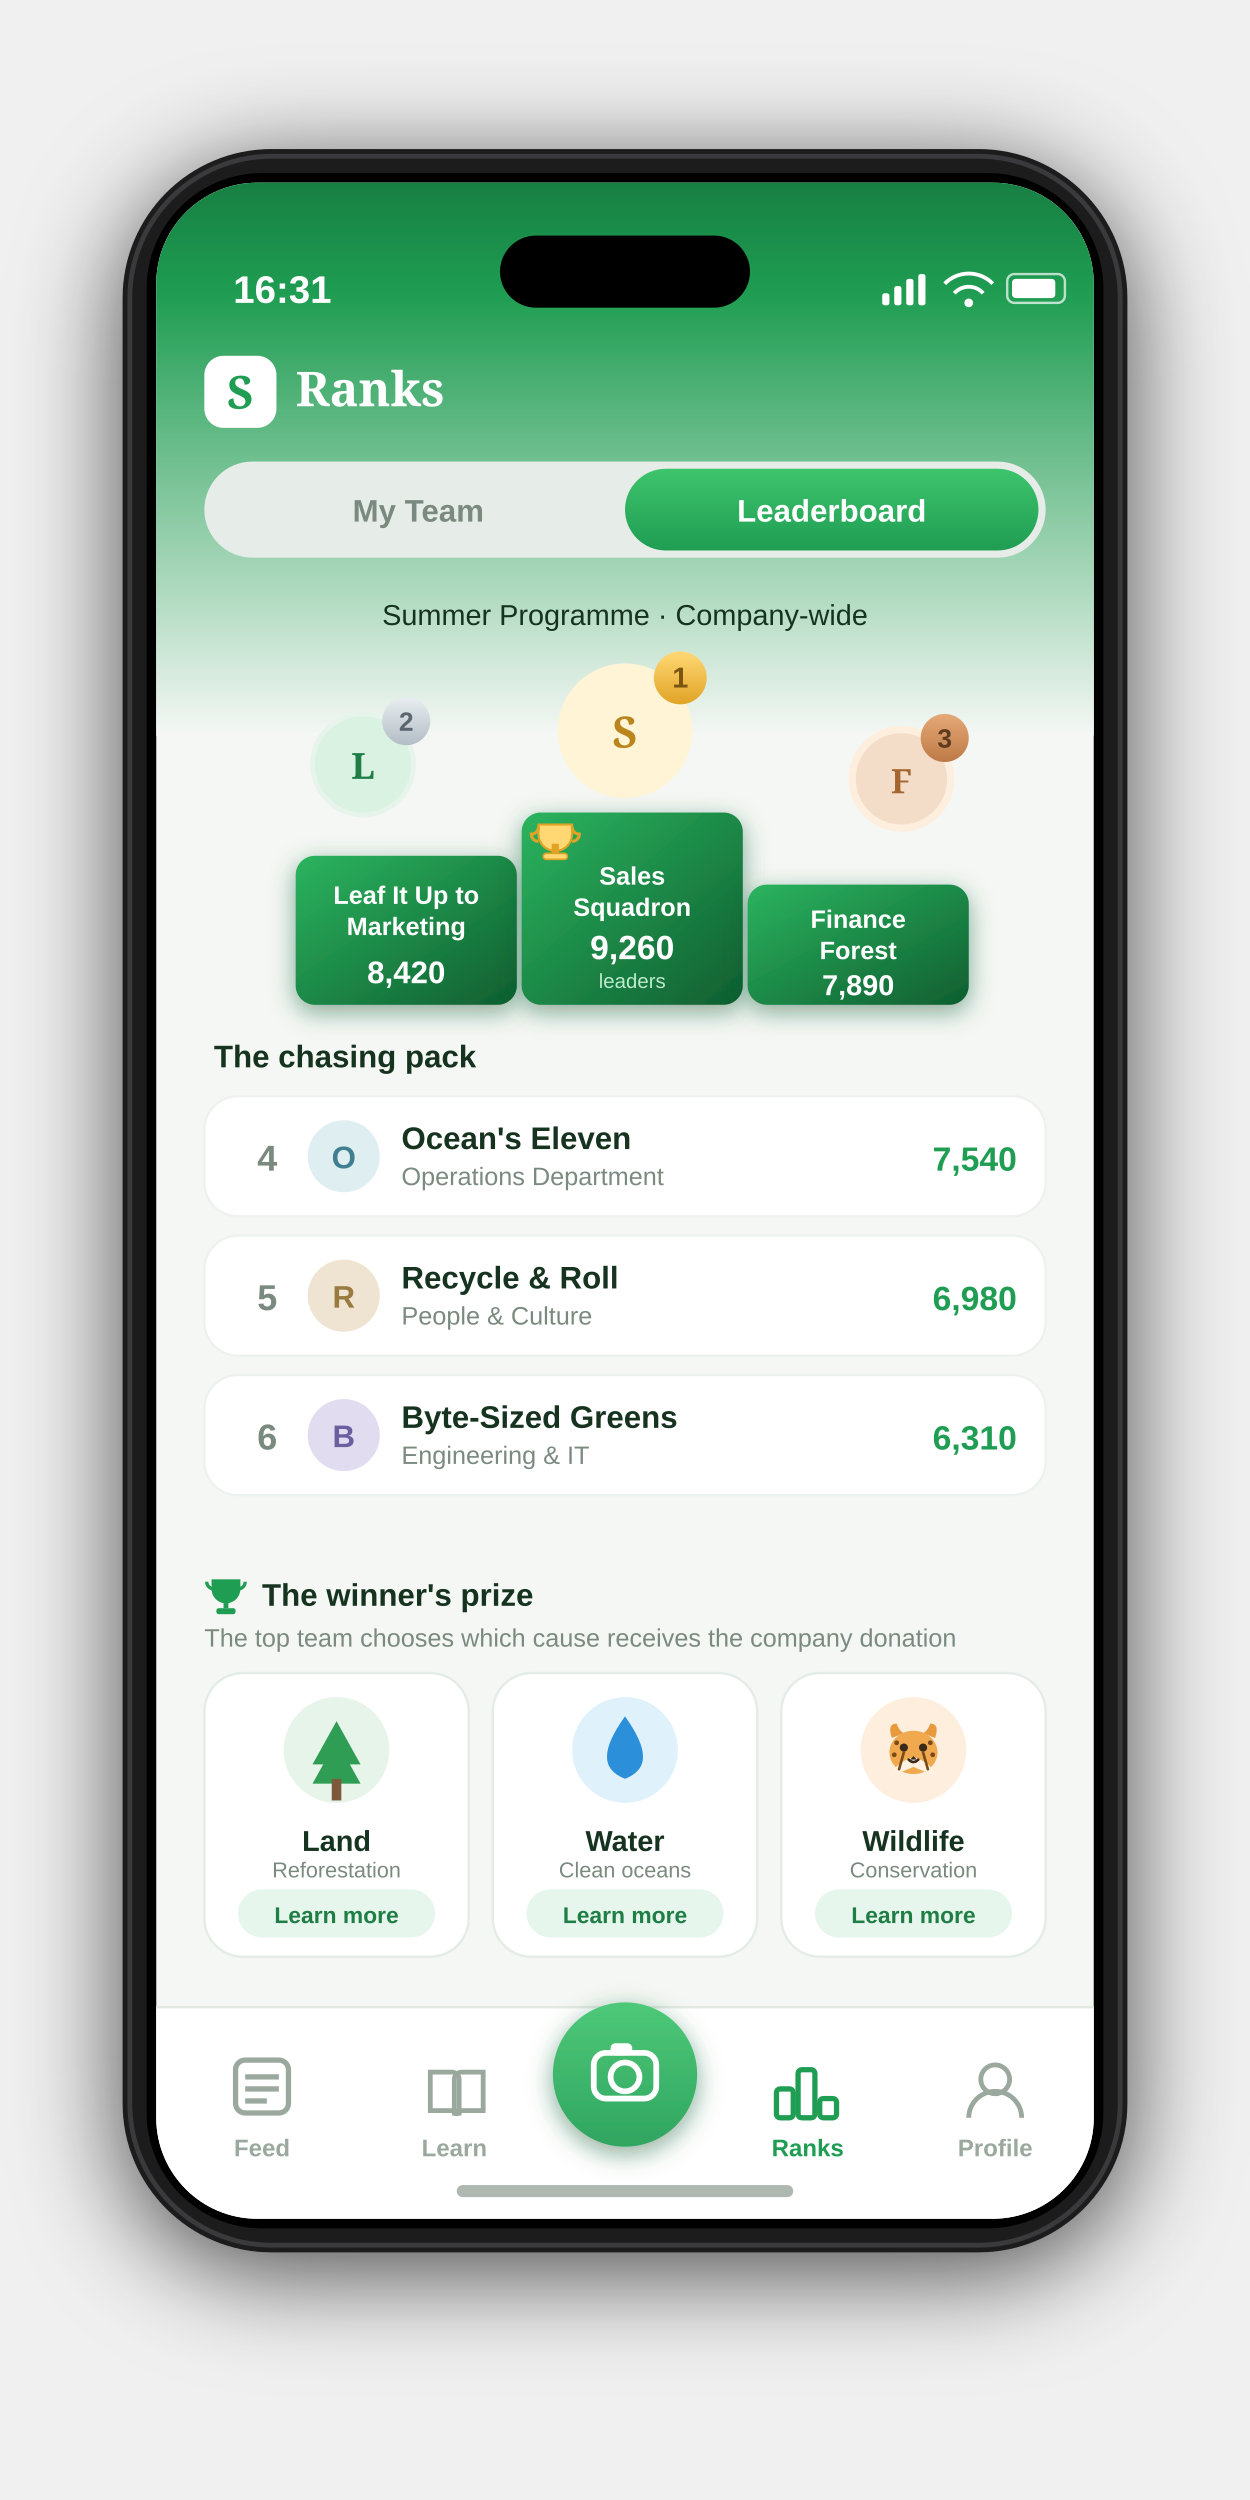
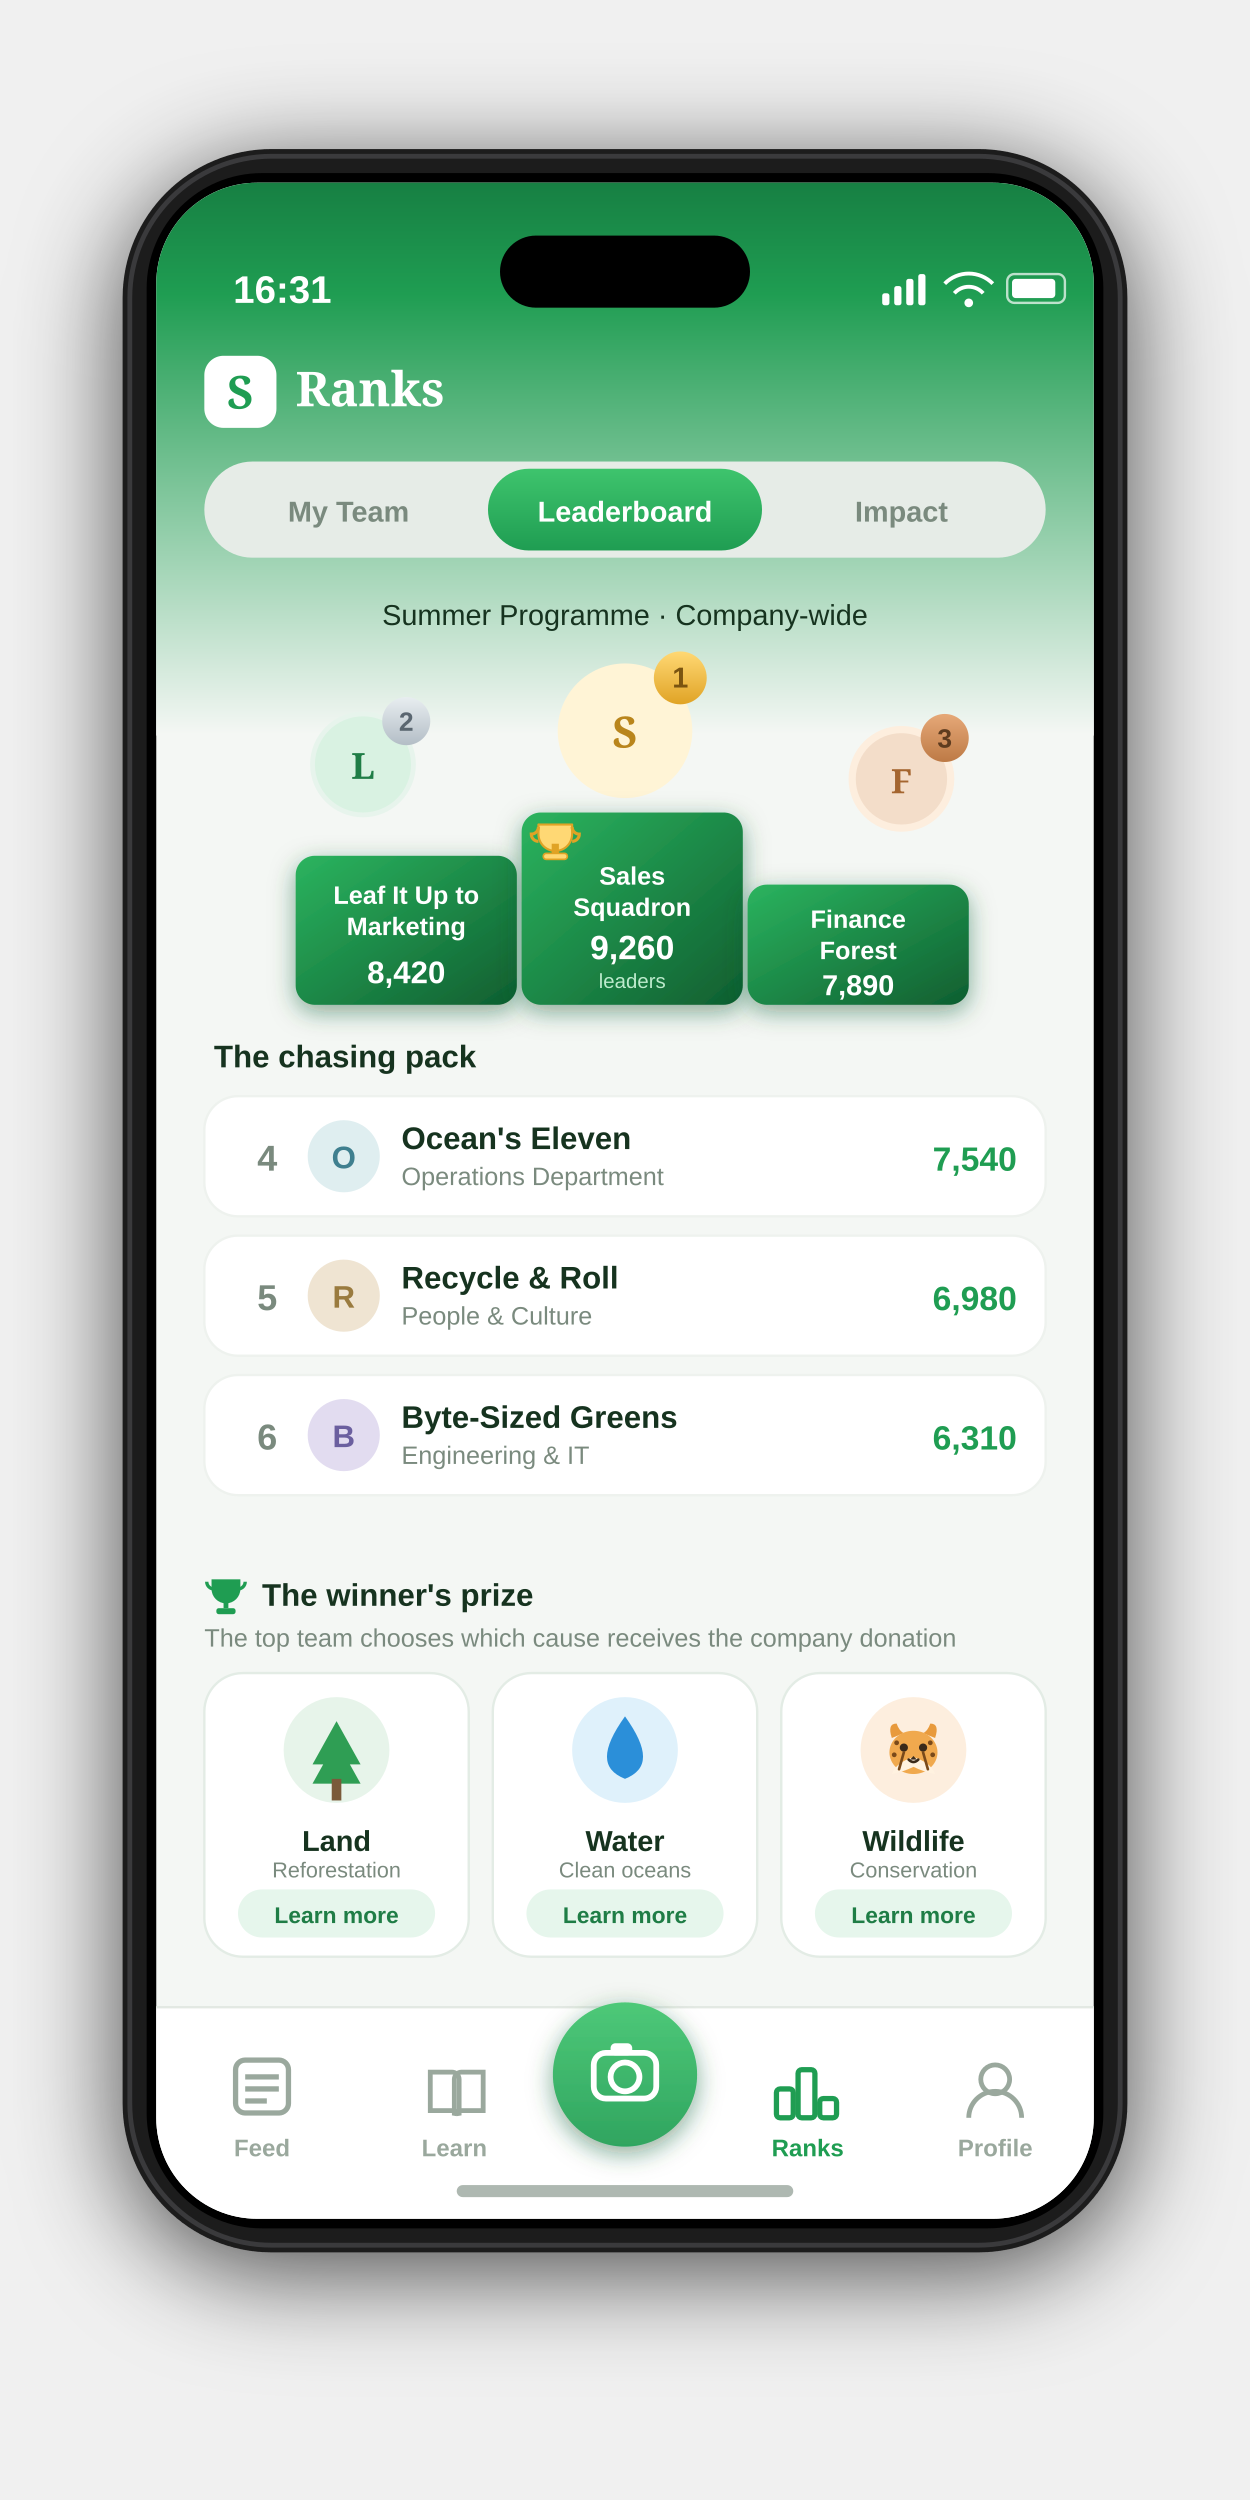
<svg xmlns="http://www.w3.org/2000/svg" viewBox="0 0 520 1040" font-family="-apple-system, 'SF Pro Display', 'Helvetica Neue', Arial, sans-serif">
  <defs>
    <linearGradient id="sprout" x1="0" y1="0" x2="0" y2="1">
      <stop offset="0%" stop-color="#3ec46d" />
      <stop offset="100%" stop-color="#1f9d52" />
    </linearGradient>
    <linearGradient id="hero" x1="0" y1="0" x2="1" y2="1">
      <stop offset="0%" stop-color="#2bb45f" />
      <stop offset="100%" stop-color="#0f5e30" />
    </linearGradient>
    <linearGradient id="headerFade" x1="0" y1="0" x2="0" y2="1">
      <stop offset="0%" stop-color="#178043" />
      <stop offset="20%" stop-color="#1f9d52" />
      <stop offset="100%" stop-color="#f4f7f4" />
    </linearGradient>
    <linearGradient id="gold" x1="0" y1="0" x2="0" y2="1">
      <stop offset="0%" stop-color="#ffd874" />
      <stop offset="100%" stop-color="#e0a325" />
    </linearGradient>
    <linearGradient id="silver" x1="0" y1="0" x2="0" y2="1">
      <stop offset="0%" stop-color="#e8edf0" />
      <stop offset="100%" stop-color="#b3bdc6" />
    </linearGradient>
    <linearGradient id="bronze" x1="0" y1="0" x2="0" y2="1">
      <stop offset="0%" stop-color="#e6a878" />
      <stop offset="100%" stop-color="#bd7a45" />
    </linearGradient>
    <radialGradient id="tabGlow" cx="50%" cy="50%" r="50%">
      <stop offset="0%" stop-color="#ffffff" stop-opacity="0.55" />
      <stop offset="100%" stop-color="#ffffff" stop-opacity="0" />
    </radialGradient>
    <filter id="deviceShadow" x="-30%" y="-20%" width="160%" height="140%">
      <feDropShadow dx="0" dy="8" stdDeviation="22" flood-color="#000000" flood-opacity="0.7" />
    </filter>
    <filter id="camShadow" x="-50%" y="-50%" width="200%" height="200%">
      <feDropShadow dx="0" dy="3" stdDeviation="5" flood-color="#0c5a2e" flood-opacity="0.5" />
    </filter>
    <clipPath id="screenClip">
      <rect x="65" y="76" width="390" height="847" rx="42" />
    </clipPath>
  </defs>
-   <rect width="520" height="1040" fill="none" />
  <rect x="51" y="62" width="418" height="875" rx="62" fill="#1c1c1e" filter="url(#deviceShadow)" />
  <rect x="54" y="65" width="412" height="869" rx="59" fill="none" stroke="#3a3a3c" stroke-width="2" />
  <rect x="61" y="72" width="398" height="855" rx="48" fill="#000000" />
  <g clip-path="url(#screenClip)">
    <g transform="translate(65,76)">
      <rect width="390" height="847" fill="#f4f7f4" />
      <rect y="0" width="390" height="230" fill="url(#headerFade)" />
      <text x="32" y="50" fill="#ffffff" font-size="16" font-weight="600">16:31</text>
      <g transform="translate(302,38)" fill="#ffffff">
        <rect x="0" y="8" width="3" height="5" rx="1" />
        <rect x="5" y="5" width="3" height="8" rx="1" />
        <rect x="10" y="2" width="3" height="11" rx="1" />
        <rect x="15" y="0" width="3" height="13" rx="1" />
      </g>
      <path d="M328 42 a14 14 0 0 1 20 0 M332 46 a8 8 0 0 1 12 0" stroke="#ffffff" stroke-width="1.6" fill="none" />
      <circle cx="338" cy="50" r="1.8" fill="#ffffff" />
      <rect x="354" y="38" width="24" height="12" rx="3" fill="none" stroke="#ffffff" stroke-opacity="0.7" />
      <rect x="356" y="40" width="18" height="8" rx="1.5" fill="#ffffff" />
      <rect x="143" y="22" width="104" height="30" rx="15" fill="#000000" />
      <g transform="translate(20,72)">
        <rect width="30" height="30" rx="8" fill="#ffffff" />
        <text x="15" y="22" fill="#1f9d52" font-size="19" font-weight="800" text-anchor="middle" font-family="Georgia, serif">S</text>
      </g>
      <text x="58" y="93" fill="#ffffff" font-size="20" font-weight="700" font-family="Georgia, serif">Ranks</text>
      <g transform="translate(20,116)">
        <rect width="350" height="40" rx="20" fill="#e6ece7" />
-         <rect x="175" y="3" width="172" height="34" rx="17" fill="url(#sprout)" />
-         <text x="89" y="25" fill="#7a8a7e" font-size="13" font-weight="600" text-anchor="middle">My Team</text>
-         <text x="261" y="25" fill="#ffffff" font-size="13" font-weight="700" text-anchor="middle">Leaderboard</text>
+         <rect x="118" y="3" width="114" height="34" rx="17" fill="url(#sprout)" />
+         <text x="60" y="25" fill="#7a8a7e" font-size="12" font-weight="600" text-anchor="middle">My Team</text>
+         <text x="175" y="25" fill="#ffffff" font-size="12" font-weight="700" text-anchor="middle">Leaderboard</text>
+         <text x="290" y="25" fill="#7a8a7e" font-size="12" font-weight="600" text-anchor="middle">Impact</text>
      </g>
      <text x="195" y="184" fill="#16331f" font-size="12" text-anchor="middle">Summer Programme   ·  Company-wide</text>
      <g transform="translate(58,228)">
        <circle cx="28" cy="14" r="22" fill="#e7f4ec" />
        <circle cx="28" cy="14" r="20" fill="#d9f2e2" />
        <text x="28" y="20" fill="#1f7d46" font-size="15" font-weight="800" text-anchor="middle" font-family="Georgia, serif">L</text>
        <circle cx="46" cy="-4" r="10" fill="url(#silver)" />
        <text x="46" y="0" fill="#5a6670" font-size="11" font-weight="800" text-anchor="middle">2</text>
      </g>
      <g transform="translate(160,208)">
        <circle cx="35" cy="20" r="28" fill="#fff4d6" />
        <circle cx="35" cy="20" r="25" fill="#fff4d6" />
        <text x="35" y="27" fill="#b9851c" font-size="18" font-weight="800" text-anchor="middle" font-family="Georgia, serif">S</text>
        <circle cx="58" cy="-2" r="11" fill="url(#gold)" />
        <text x="58" y="2" fill="#7a5410" font-size="12" font-weight="800" text-anchor="middle">1</text>
      </g>
      <g transform="translate(282,234)">
        <circle cx="28" cy="14" r="22" fill="#fdeede" />
        <circle cx="28" cy="14" r="19" fill="#f3ddc9" />
        <text x="28" y="20" fill="#a4652f" font-size="14" font-weight="800" text-anchor="middle" font-family="Georgia, serif">F</text>
        <circle cx="46" cy="-3" r="10" fill="url(#bronze)" />
        <text x="46" y="1" fill="#5e3c1f" font-size="11" font-weight="800" text-anchor="middle">3</text>
      </g>
      <rect x="58" y="280" width="92" height="62" rx="8" fill="url(#hero)" filter="url(#camShadow)" />
      <text x="104" y="300" fill="#ffffff" font-size="10.5" font-weight="700" text-anchor="middle">Leaf It Up to</text>
      <text x="104" y="313" fill="#ffffff" font-size="10.5" font-weight="700" text-anchor="middle">Marketing</text>
      <text x="104" y="333" fill="#ffffff" font-size="13" font-weight="800" text-anchor="middle">8,420</text>
      <rect x="152" y="262" width="92" height="80" rx="8" fill="url(#hero)" filter="url(#camShadow)" />
      <g transform="translate(166,276)">
        <path d="M-7 -9 h14 v4 a7 7 0 0 1 -14 0 z" fill="#ffd874" stroke="#e0a325" stroke-width="0.9" stroke-linejoin="round" />
        <path d="M-7 -8 a3 3 0 0 1 -3 3 a3 3 0 0 0 3 3 M7 -8 a3 3 0 0 0 3 3 a3 3 0 0 1 -3 3" fill="none" stroke="#e0a325" stroke-width="1.3" />
        <rect x="-1.5" y="-1" width="3" height="4" fill="#e0a325" />
        <rect x="-5" y="3" width="10" height="2.5" rx="1.2" fill="#ffd874" stroke="#e0a325" stroke-width="0.7" />
      </g>
      <text x="198" y="292" fill="#ffffff" font-size="10.5" font-weight="700" text-anchor="middle">Sales</text>
      <text x="198" y="305" fill="#ffffff" font-size="10.5" font-weight="700" text-anchor="middle">Squadron</text>
      <text x="198" y="323" fill="#ffffff" font-size="14" font-weight="800" text-anchor="middle">9,260</text>
      <text x="198" y="335" fill="#bdebcd" font-size="8.5" text-anchor="middle">leaders</text>
      <rect x="246" y="292" width="92" height="50" rx="8" fill="url(#hero)" filter="url(#camShadow)" />
      <text x="292" y="310" fill="#ffffff" font-size="10.5" font-weight="700" text-anchor="middle">Finance</text>
      <text x="292" y="323" fill="#ffffff" font-size="10.5" font-weight="700" text-anchor="middle">Forest</text>
      <text x="292" y="338" fill="#ffffff" font-size="12" font-weight="800" text-anchor="middle">7,890</text>
      <text x="24" y="368" fill="#16331f" font-size="13" font-weight="700">The chasing pack</text>
      <g transform="translate(20,380)">
        <rect width="350" height="50" rx="14" fill="#ffffff" stroke="#eef2ee" />
        <text x="22" y="31" fill="#7a8a7e" font-size="15" font-weight="800">4</text>
        <circle cx="58" cy="25" r="15" fill="#dfeef0" />
        <text x="58" y="30" fill="#3f7f8f" font-size="13" font-weight="700" text-anchor="middle">O</text>
        <text x="82" y="22" fill="#16331f" font-size="13" font-weight="700">Ocean's Eleven</text>
        <text x="82" y="37" fill="#7a8a7e" font-size="10.5">Operations Department</text>
        <text x="338" y="31" fill="#1f9d52" font-size="14" font-weight="800" text-anchor="end">7,540</text>
        <rect y="58" width="350" height="50" rx="14" fill="#ffffff" stroke="#eef2ee" />
        <text x="22" y="89" fill="#7a8a7e" font-size="15" font-weight="800">5</text>
        <circle cx="58" cy="83" r="15" fill="#efe4d2" />
        <text x="58" y="88" fill="#9a7b3f" font-size="13" font-weight="700" text-anchor="middle">R</text>
        <text x="82" y="80" fill="#16331f" font-size="13" font-weight="700">Recycle &amp; Roll</text>
        <text x="82" y="95" fill="#7a8a7e" font-size="10.5">People &amp; Culture</text>
        <text x="338" y="89" fill="#1f9d52" font-size="14" font-weight="800" text-anchor="end">6,980</text>
        <rect y="116" width="350" height="50" rx="14" fill="#ffffff" stroke="#eef2ee" />
        <text x="22" y="147" fill="#7a8a7e" font-size="15" font-weight="800">6</text>
        <circle cx="58" cy="141" r="15" fill="#e2dcf0" />
        <text x="58" y="146" fill="#6b5f9f" font-size="13" font-weight="700" text-anchor="middle">B</text>
        <text x="82" y="138" fill="#16331f" font-size="13" font-weight="700">Byte-Sized Greens</text>
        <text x="82" y="153" fill="#7a8a7e" font-size="10.5">Engineering &amp; IT</text>
        <text x="338" y="147" fill="#1f9d52" font-size="14" font-weight="800" text-anchor="end">6,310</text>
      </g>
      <g transform="translate(20,592)">
        <g transform="translate(0,-11)" fill="#1f9d52">
          <path d="M3 0 h12 v4 a6 6 0 0 1 -12 0 z" />
          <path d="M1 1 a3 3 0 0 0 3 3 M17 1 a3 3 0 0 1 -3 3" fill="none" stroke="#1f9d52" stroke-width="1.4" />
          <rect x="8" y="8" width="2" height="4" />
          <rect x="5" y="12" width="8" height="2.5" rx="1" />
        </g>
        <text x="24" y="0" fill="#16331f" font-size="13" font-weight="700">The winner's prize</text>
        <text x="0" y="17" fill="#7a8a7e" font-size="10.5">The top team chooses which cause receives the company donation</text>
      </g>
      <g transform="translate(20,620)">
        <rect width="110" height="118" rx="16" fill="#ffffff" stroke="#e3ece5" />
        <circle cx="55" cy="32" r="22" fill="#e7f4ea" />
        <path d="M55 20 l10 18 h-20 z M55 28 l10 18 h-20 z" fill="#2f9e54" />
        <rect x="53" y="44" width="4" height="9" fill="#7a5a3a" />
        <text x="55" y="74" fill="#16331f" font-size="12" font-weight="700" text-anchor="middle">Land</text>
        <text x="55" y="85" fill="#7a8a7e" font-size="9" text-anchor="middle">Reforestation</text>
        <rect x="14" y="90" width="82" height="20" rx="10" fill="#e6f6ec" />
        <text x="55" y="104" fill="#1f7d46" font-size="9.5" font-weight="700" text-anchor="middle">Learn more</text>
      </g>
      <g transform="translate(140,620)">
        <rect width="110" height="118" rx="16" fill="#ffffff" stroke="#e3ece5" />
        <circle cx="55" cy="32" r="22" fill="#dff1fb" />
        <path d="M55 18 c10 14 10 22 0 26 c-10 -4 -10 -12 0 -26z" fill="#2b8fd9" />
        <text x="55" y="74" fill="#16331f" font-size="12" font-weight="700" text-anchor="middle">Water</text>
        <text x="55" y="85" fill="#7a8a7e" font-size="9" text-anchor="middle">Clean oceans</text>
        <rect x="14" y="90" width="82" height="20" rx="10" fill="#e6f6ec" />
        <text x="55" y="104" fill="#1f7d46" font-size="9.5" font-weight="700" text-anchor="middle">Learn more</text>
      </g>
      <g transform="translate(260,620)">
        <rect width="110" height="118" rx="16" fill="#ffffff" stroke="#e3ece5" />
        <circle cx="55" cy="32" r="22" fill="#fdeede" />
        <g transform="translate(55,33)">
          <path d="M-9 -6 Q-11 -12 -7 -12 Q-6 -9 -4 -8 Z" fill="#e89a3c" />
          <path d="M9 -6 Q11 -12 7 -12 Q6 -9 4 -8 Z" fill="#e89a3c" />
          <ellipse cx="0" cy="0" rx="10" ry="9" fill="#f0a94e" />
          <path d="M0 2 Q-7 4 -9 9 Q-4 8 0 6 Q4 8 9 9 Q7 4 0 2 Z" fill="#fff2e0" />
          <circle cx="-4" cy="-2" r="1.7" fill="#3a2a1a" />
          <circle cx="4" cy="-2" r="1.7" fill="#3a2a1a" />
          <path d="M-2 3 Q0 5 2 3" fill="none" stroke="#3a2a1a" stroke-width="1.1" stroke-linecap="round" />
          <path d="M0 1.5 L-1.4 3 H1.4 Z" fill="#3a2a1a" />
          <path d="M-4 0 L-6 7" stroke="#7a4a1a" stroke-width="1.1" fill="none" stroke-linecap="round" />
          <path d="M4 0 L6 7" stroke="#7a4a1a" stroke-width="1.1" fill="none" stroke-linecap="round" />
          <circle cx="-7" cy="-4" r="1" fill="#7a4a1a" />
          <circle cx="7" cy="-4" r="1" fill="#7a4a1a" />
          <circle cx="-8" cy="1" r="1" fill="#7a4a1a" />
          <circle cx="8" cy="1" r="1" fill="#7a4a1a" />
        </g>
        <text x="55" y="74" fill="#16331f" font-size="12" font-weight="700" text-anchor="middle">Wildlife</text>
        <text x="55" y="85" fill="#7a8a7e" font-size="9" text-anchor="middle">Conservation</text>
        <rect x="14" y="90" width="82" height="20" rx="10" fill="#e6f6ec" />
        <text x="55" y="104" fill="#1f7d46" font-size="9.5" font-weight="700" text-anchor="middle">Learn more</text>
      </g>
      <g transform="translate(0,759)">
        <rect width="390" height="88" fill="#ffffff" />
        <line x1="0" y1="0" x2="390" y2="0" stroke="#e3e9e3" stroke-width="1" />
        <g transform="translate(33,22)">
          <rect x="0" y="0" width="22" height="22" rx="4" fill="none" stroke="#9aa89d" stroke-width="2.2" />
          <line x1="4" y1="7" x2="18" y2="7" stroke="#9aa89d" stroke-width="2.2" />
          <line x1="4" y1="12" x2="18" y2="12" stroke="#9aa89d" stroke-width="2.2" />
          <line x1="4" y1="17" x2="13" y2="17" stroke="#9aa89d" stroke-width="2.2" />
        </g>
        <text x="44" y="62" fill="#9aa89d" font-size="10" font-weight="600" text-anchor="middle">Feed</text>
        <g transform="translate(112,23)" stroke="#9aa89d" stroke-width="2" fill="none">
          <path d="M2 4 h9 a3 3 0 0 1 3 3 v15 a3 3 0 0 0 -3 -2 h-9 z" />
          <path d="M24 4 h-9 a3 3 0 0 0 -3 3 v15 a3 3 0 0 1 3 -2 h9 z" />
        </g>
        <text x="124" y="62" fill="#9aa89d" font-size="10" font-weight="600" text-anchor="middle">Learn</text>
        <circle cx="195" cy="28" r="30" fill="url(#sprout)" filter="url(#camShadow)" />
        <circle cx="195" cy="28" r="30" fill="#ffffff" opacity="0.08" />
        <g transform="translate(195,28)" stroke="#ffffff" stroke-width="2.4" fill="none">
          <rect x="-13" y="-9" width="26" height="19" rx="5" />
          <circle cx="0" cy="1" r="6" />
          <rect x="-6" y="-13" width="9" height="5" rx="2" fill="#ffffff" stroke="none" />
        </g>
        <circle cx="271" cy="34" r="26" fill="url(#tabGlow)" />
        <g transform="translate(258,22)" stroke="#1f9d52" stroke-width="2.2" fill="none">
          <rect x="0" y="12" width="7" height="12" rx="1.5" />
          <rect x="9" y="4" width="7" height="20" rx="1.5" />
          <rect x="18" y="16" width="7" height="8" rx="1.5" />
        </g>
        <text x="271" y="62" fill="#1f9d52" font-size="10" font-weight="700" text-anchor="middle">Ranks</text>
        <g transform="translate(338,22)" stroke="#9aa89d" stroke-width="2" fill="none">
          <circle cx="11" cy="8" r="6" />
          <path d="M0 24 a11 11 0 0 1 22 0" />
        </g>
        <text x="349" y="62" fill="#9aa89d" font-size="10" font-weight="600" text-anchor="middle">Profile</text>
      </g>
      <rect x="125" y="833" width="140" height="5" rx="2.5" fill="#16331f" opacity="0.35" />
    </g>
  </g>
</svg>
